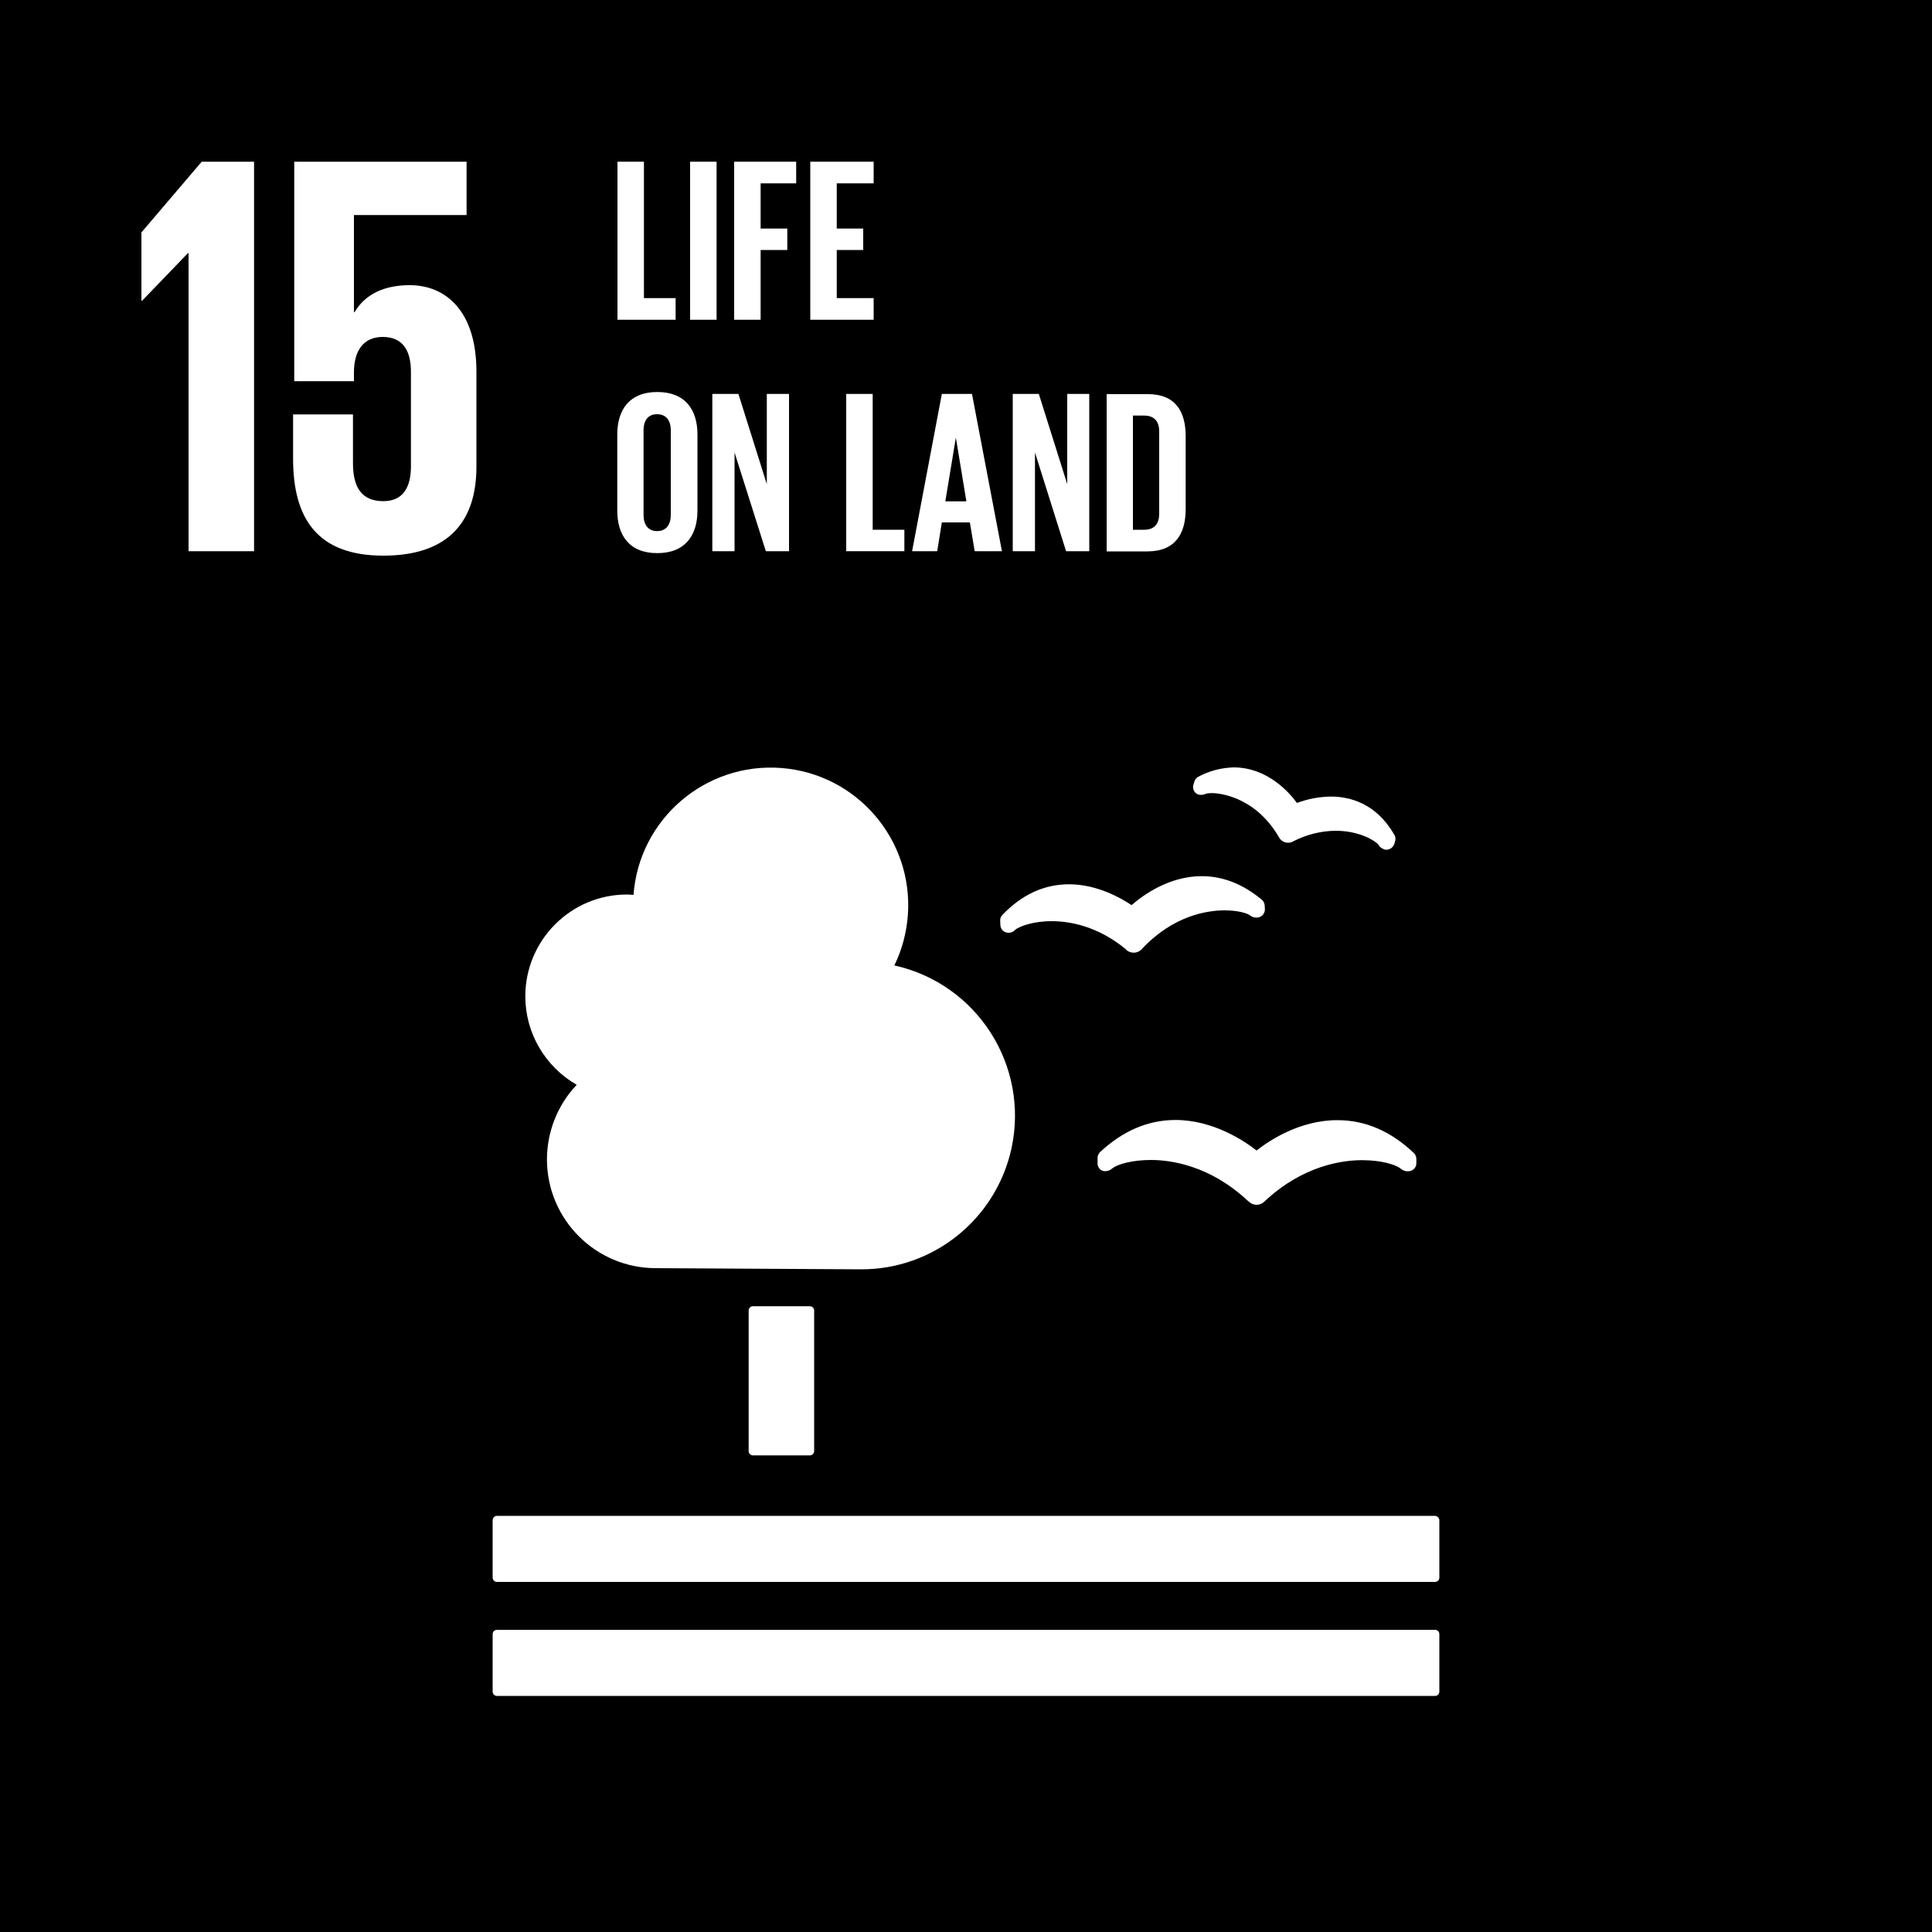
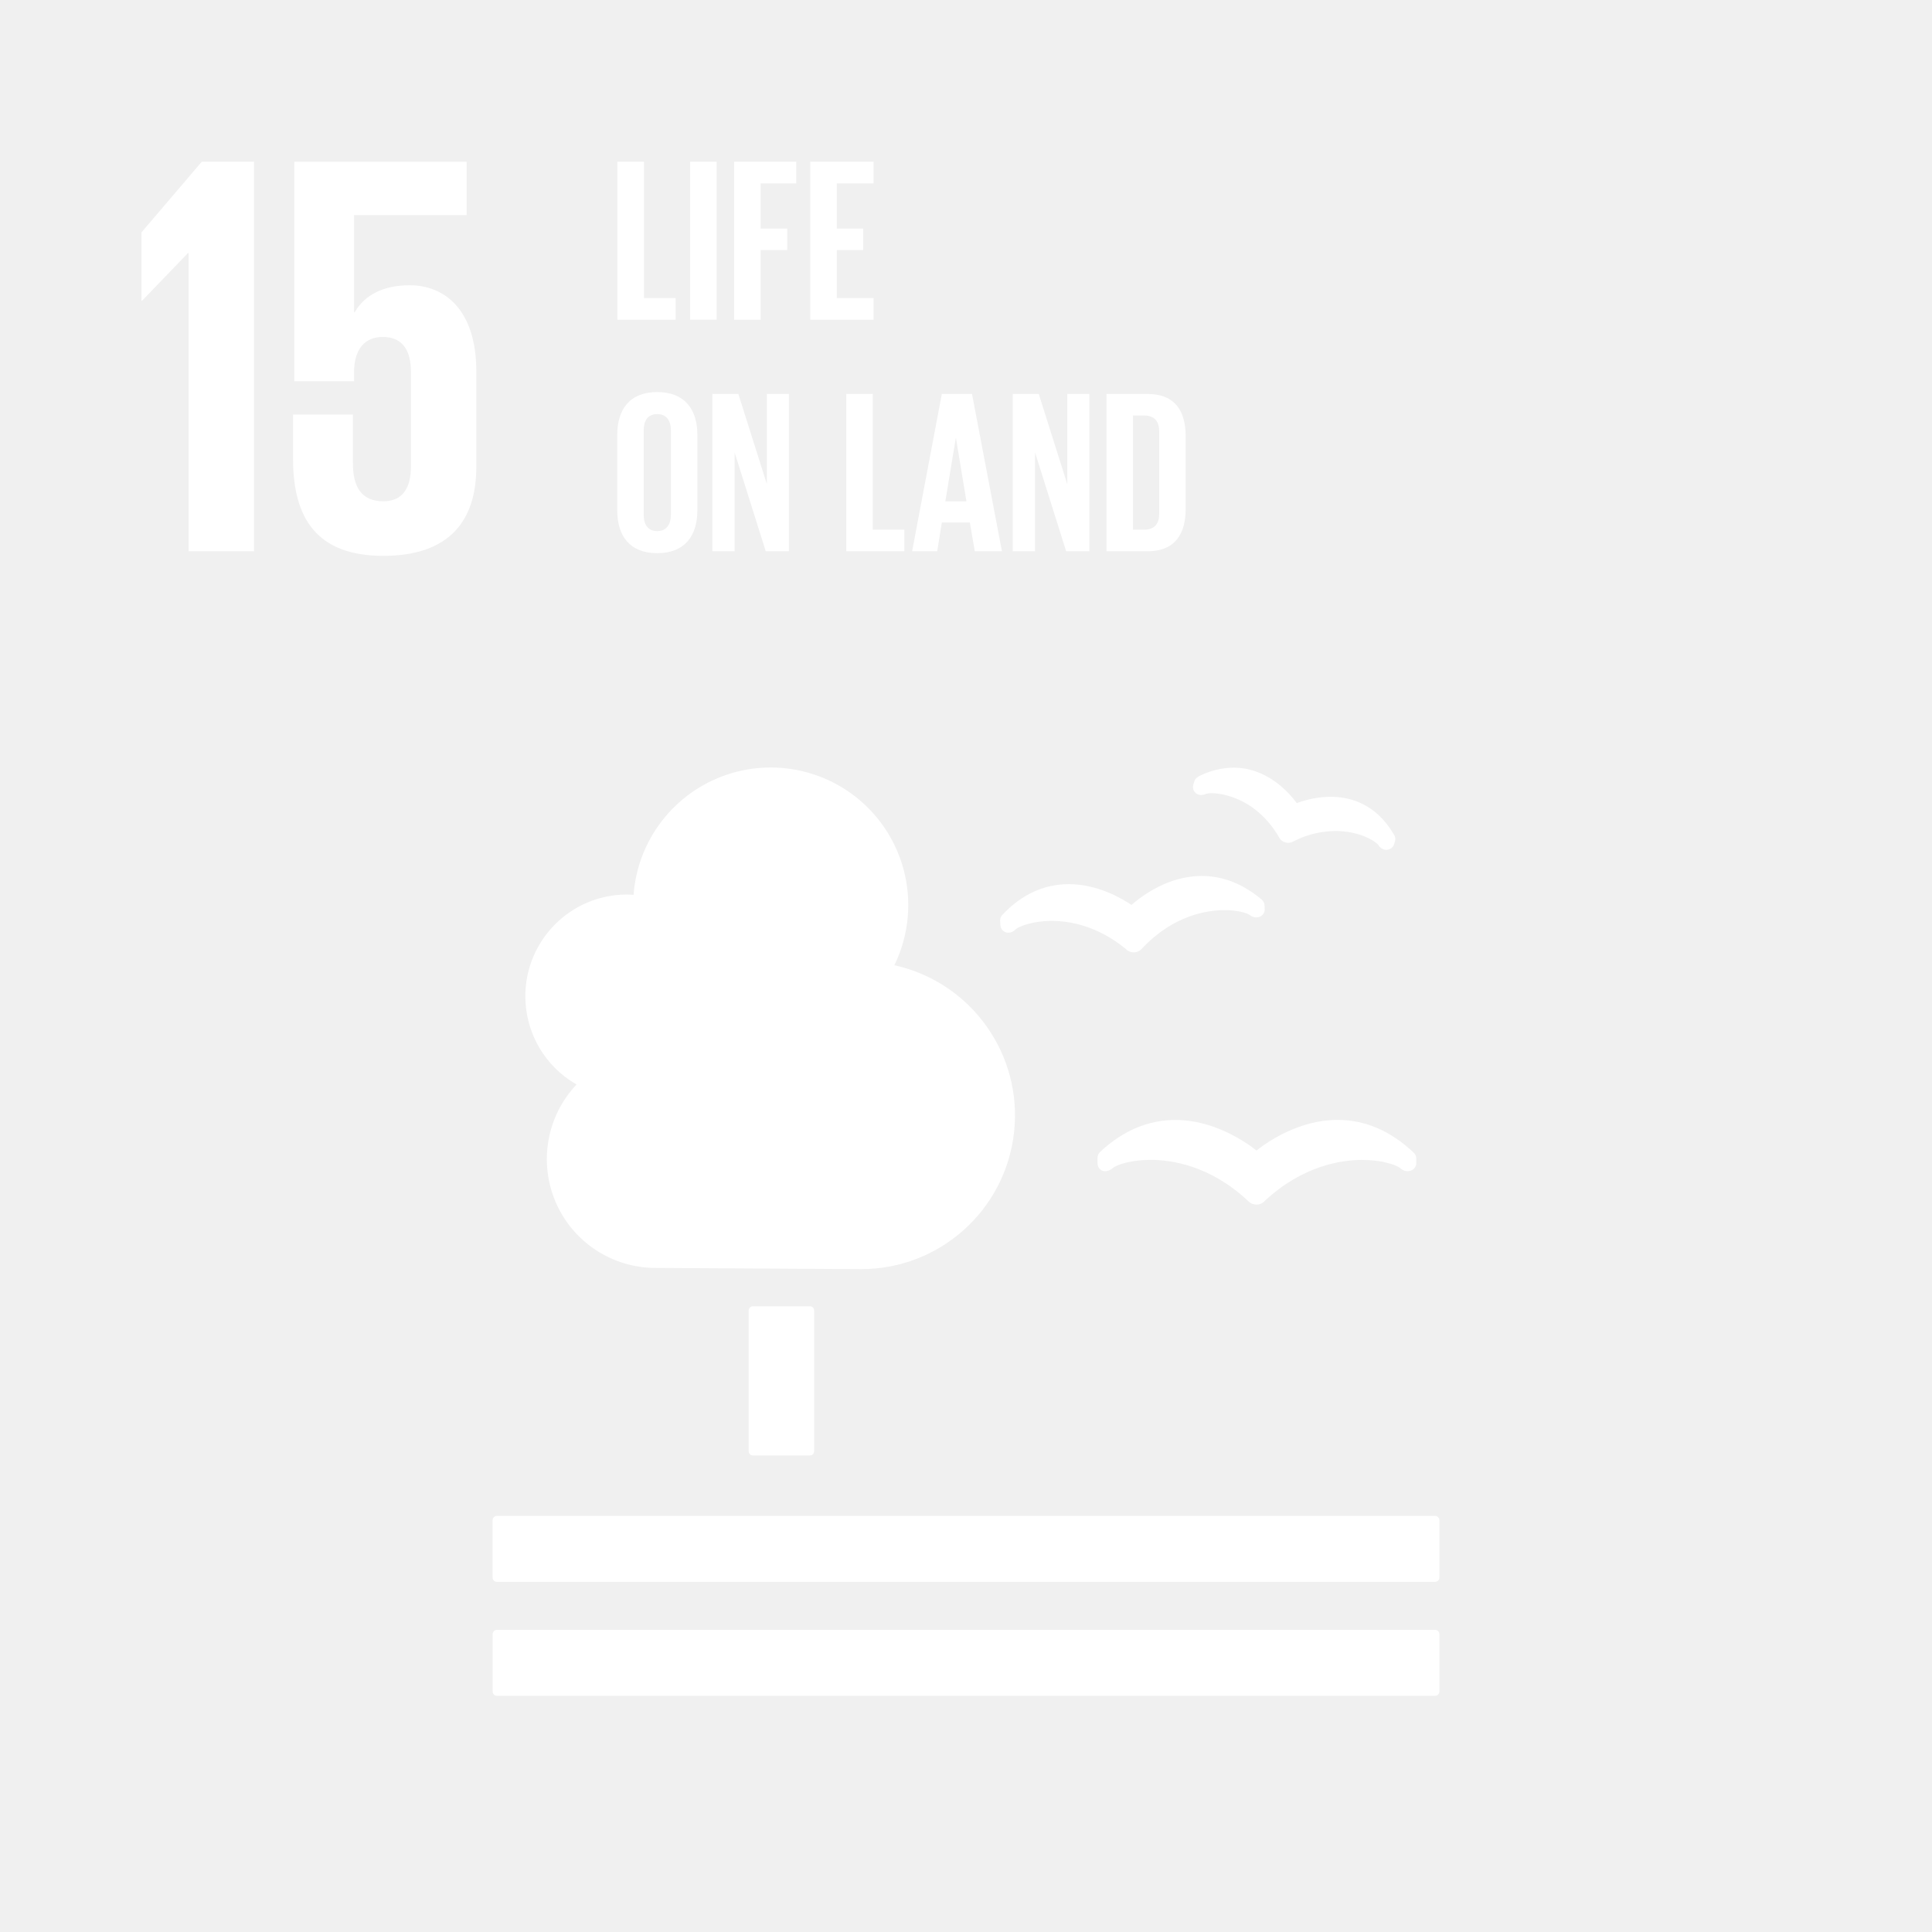
- <svg xmlns="http://www.w3.org/2000/svg" version="1.1" id="Layer_1" x="0px" y="0px" viewBox="0 0 1000 1000" style="enable-background:new 0 0 1000 1000;" xml:space="preserve">
-   <style type="text/css">
- 	.st0{fill:#FFFFFF;}
- </style>
-   <rect y="0" width="1000" height="1000" />
-   <polygon class="st0" points="319.6,83.7 319.6,165.5 349.7,165.5 349.7,154.3 333.3,154.3 333.3,83.7 " />
-   <rect x="357.2" y="83.7" class="st0" width="13.7" height="81.8" />
-   <polygon class="st0" points="380,165.5 393.7,165.5 393.7,129.4 407.5,129.4 407.5,118.3 393.7,118.3 393.7,94.9 412.1,94.9   412.1,83.7 380,83.7 " />
-   <polygon class="st0" points="419.4,165.5 452.2,165.5 452.2,154.3 433.1,154.3 433.1,129.4 446.8,129.4 446.8,118.3 433.1,118.3   433.1,94.9 452.2,94.9 452.2,83.7 419.4,83.7 " />
-   <polygon class="st0" points="73.2,120.3 73.2,155.7 73.5,155.7 97.3,131 97.6,131 97.6,285.3 131.5,285.3 131.5,83.7 104.4,83.7 " />
-   <path class="st0" d="M212.1,147.6c-13.4,0-23.2,4.8-28.6,14h-0.3v-50.3h58.3V83.7h-89.2v113.6h30.9v-4.5c0-11.9,5.4-18.4,14.9-18.4  c10.4,0,14.6,7.1,14.6,18.1v48.8c0,10.7-3.9,18.1-14.3,18.1c-11.6,0-15.7-7.7-15.7-19.6v-25.3h-31v22.9c0,30.6,12.2,50.2,46.7,50.2  c34.2,0,48.2-18.1,48.2-46.1v-49.4C246.5,160.4,230.2,147.6,212.1,147.6" />
-   <path class="st0" d="M319.5,264.3v-39.4c0-12.7,6.2-22,20.7-22s20.8,9.2,20.8,22v39.4c0,12.6-6.2,22-20.8,22  S319.5,276.9,319.5,264.3 M347.2,266.5v-43.7c0-4.9-2.2-8.4-7.1-8.4s-7,3.5-7,8.4v43.7c0,4.9,2.2,8.4,7,8.4S347.2,271.4,347.2,266.5  " />
-   <polygon class="st0" points="380.2,234.2 380.2,285.3 368.7,285.3 368.7,203.9 382.2,203.9 396.9,250.6 396.9,203.9 408.4,203.9   408.4,285.3 396.4,285.3 " />
-   <polygon class="st0" points="438,203.9 451.7,203.9 451.7,274.2 468.1,274.2 468.1,285.3 438,285.3 " />
-   <path class="st0" d="M472.1,285.3l15.4-81.4h15.6l15.5,81.4h-14.1l-2.5-14.9h-14.5l-2.4,14.9L472.1,285.3z M489.3,259.5h10.9  l-5.4-32.7h-0.1L489.3,259.5z" />
-   <polygon class="st0" points="535.7,234.2 535.7,285.3 524.2,285.3 524.2,203.9 537.7,203.9 552.4,250.6 552.4,203.9 563.8,203.9   563.8,285.3 551.8,285.3 " />
-   <path class="st0" d="M613.7,225.8v37.7c0,12.5-5.2,21.9-19.8,21.9h-21.1v-81.4h21.1C608.5,203.9,613.7,213.1,613.7,225.8   M592.2,274.2c5.6,0,7.8-3.4,7.8-8.3v-42.6c0-4.8-2.2-8.2-7.8-8.2h-5.8v59.1L592.2,274.2z" />
+ <svg xmlns="http://www.w3.org/2000/svg" id="Layer_1" data-name="Layer 1" viewBox="0 0 1000 1000" focusable="false">
+   <link type="text/css" rel="stylesheet" id="dark-mode-general-link" />
+   <link type="text/css" rel="stylesheet" id="dark-mode-custom-link" />
+   <style type="text/css" id="dark-mode-custom-style" />
+   <defs>
+     <style>
+       .cls-2 {
+         fill: #fff;
+       }
+     </style>
+   </defs>
+   <polygon class="cls-2" points="319.56 83.7 319.56 165.48 349.71 165.48 349.71 154.26 333.31 154.26 333.31 83.7 319.56 83.7" />
+   <rect class="cls-2" x="357.19" y="83.7" width="13.74" height="81.77" />
+   <polygon class="cls-2" points="379.97 165.48 393.71 165.48 393.71 129.41 407.46 129.41 407.46 118.32 393.71 118.32 393.71 94.92 412.14 94.92 412.14 83.7 379.97 83.7 379.97 165.48" />
+   <polygon class="cls-2" points="419.39 165.48 452.17 165.48 452.17 154.26 433.13 154.26 433.13 129.41 446.76 129.41 446.76 118.32 433.13 118.32 433.13 94.92 452.17 94.92 452.17 83.7 419.39 83.7 419.39 165.48" />
+   <polygon class="cls-2" points="73.22 120.29 73.22 155.67 73.52 155.67 97.3 130.99 97.61 130.99 97.61 285.33 131.5 285.33 131.5 83.7 104.44 83.7 73.22 120.29" />
+   <path class="cls-2" d="M212.1,147.65c-13.38,0-23.19,4.75-28.55,14h-.3V111.36h58.29V83.72H152.33v113.6h30.92v-4.48c0-11.88,5.35-18.43,14.86-18.43,10.42,0,14.59,7.14,14.59,18.15v48.77c0,10.69-3.87,18.13-14.28,18.13-11.59,0-15.74-7.73-15.74-19.63V214.56h-31v22.91c0,30.62,12.19,50.24,46.69,50.24,34.2,0,48.17-18.14,48.17-46.09V192.25c0-31.82-16.35-44.6-34.49-44.6" />
+   <path class="cls-2" d="M319.5,264.32V224.93c0-12.74,6.25-22,20.67-22s20.78,9.25,20.78,22v39.39c0,12.62-6.24,22-20.78,22s-20.67-9.37-20.67-22m27.75,2.16V222.76c0-4.93-2.16-8.41-7.08-8.41s-7,3.48-7,8.41v43.72c0,4.93,2.16,8.42,7,8.42s7.08-3.49,7.08-8.42" />
+   <polygon class="cls-2" points="380.24 234.18 380.24 285.34 368.71 285.34 368.71 203.9 382.17 203.9 396.94 250.62 396.94 203.9 408.35 203.9 408.35 285.34 396.35 285.34 380.24 234.18" />
+   <polygon class="cls-2" points="438.04 203.9 451.73 203.9 451.73 274.17 468.08 274.17 468.08 285.34 438.04 285.34 438.04 203.9" />
+   <path class="cls-2" d="M472.11,285.34l15.38-81.44h15.62l15.5,81.44H504.55L502,270.45H487.49l-2.39,14.89Zm17.19-25.82h10.93l-5.41-32.67h-.12Z" />
+   <polygon class="cls-2" points="535.74 234.18 535.74 285.34 524.2 285.34 524.2 203.9 537.66 203.9 552.43 250.62 552.43 203.9 563.84 203.9 563.84 285.34 551.84 285.34 535.74 234.18" />
+   <path class="cls-2" d="M613.69,225.77v37.72c0,12.48-5.16,21.85-19.82,21.85H572.73V203.9h21.14c14.66,0,19.82,9.25,19.82,21.87m-21.5,48.4c5.63,0,7.81-3.36,7.81-8.28V223.24c0-4.81-2.18-8.17-7.81-8.17h-5.77v59.1Z" />
  <g>
-     <path class="st0" d="M419.2,676.1c1.2,0,2.2,1,2.2,2.2l0,0v72.8c0,1.2-1,2.2-2.2,2.2c0,0,0,0,0,0h-29.5c-1.2,0-2.2-1-2.2-2.2   c0,0,0,0,0,0v-72.8c0-1.2,1-2.2,2.2-2.2c0,0,0,0,0,0H419.2z" />
-     <path class="st0" d="M742.8,784.6H257.2c-1.2,0-2.2,1-2.2,2.3v29.7c0,1.2,1,2.2,2.2,2.2h485.6c1.2,0,2.2-1,2.2-2.2v-29.7   C745,785.7,744,784.7,742.8,784.6" />
-     <path class="st0" d="M742.8,843.6H257.2c-1.2,0-2.2,1-2.2,2.2v29.8c0,1.2,1,2.2,2.2,2.2h485.6c1.2,0,2.2-1,2.2-2.2v-29.8   C745,844.6,744,843.6,742.8,843.6" />
-     <path class="st0" d="M650.4,595.5c-6.1-4.8-22.3-15.8-42-15.8c-14.1,0-27.2,5.6-39,16.6c-0.8,0.8-1.3,1.9-1.3,3v2.7   c-0.1,1.3,0.5,2.5,1.4,3.3c0.9,0.8,2.2,1.1,3.4,0.8c0.3,0,0.6-0.1,0.9-0.2c0.9-0.3,1.7-0.9,2.4-1.5c2.5-1.7,9.5-4,19.5-4   c10.3,0,30.5,2.8,50,21l0.5,0.4c1.1,1.1,2.6,1.8,4.2,1.8c1.5,0,3-0.6,4.1-1.7l0.4-0.4c19.6-18.2,39.8-21,50.1-21   c10,0,17,2.3,19.5,4c0.8,0.7,1.7,1.3,2.7,1.6c0.9,0.2,1.9,0.2,2.8,0c1.8-0.5,3.1-2.1,3.1-4v-2.3c0-1.1-0.5-2.2-1.3-3   c-11.9-11.3-25.1-17-39.5-17C672.7,579.7,656.6,590.6,650.4,595.5" />
-     <path class="st0" d="M620.3,402c-1,0.5-1.8,1.4-2.1,2.6l-0.5,1.6c-0.4,1.2-0.1,2.6,0.6,3.6c0.7,1,1.8,1.6,3,1.6c0.2,0,0.4,0,0.6,0   c0.8,0,1.6-0.2,2.3-0.6c1-0.2,2-0.3,3-0.3c2.2,0,21.8,0.7,34.7,22.7l0.2,0.3c0.6,1.2,1.8,2.1,3.1,2.5c0.5,0.1,1,0.2,1.5,0.2   c0.9,0,1.7-0.2,2.5-0.6l0.3-0.2c6.7-3.4,14.1-5.3,21.7-5.4c12.3,0,20.3,5,22.2,7.1c0.4,0.7,0.9,1.3,1.6,1.8c0.5,0.3,1,0.5,1.6,0.8   c0.2,0.1,0.5,0.1,0.7,0.1c0.1,0,0.3,0,0.4,0c0.7,0,1.3-0.2,1.9-0.5c1-0.5,1.7-1.4,2.1-2.5l0.4-1.4c0.1-0.4,0.2-0.8,0.2-1.2   c0-0.7-0.2-1.5-0.6-2.1c-9.4-16.4-23.1-19.8-32.9-19.8c-6,0.1-11.9,1.2-17.5,3.3c-4.4-6-15.7-18.4-32.8-18.4   C632.1,397.4,625.9,399,620.3,402" />
-     <path class="st0" d="M517.7,476.7l0.1,2.2c0.1,2.3,2.1,4,4.4,3.9c0.3,0,0.5-0.1,0.8-0.1c0.2-0.1,0.5-0.1,0.7-0.2   c0.8-0.3,1.5-0.9,2.1-1.5c2.1-1.5,8.7-4.2,18.5-4.2c9.4,0,23.8,2.5,38.4,14.5l0.3,0.4c1,0.9,2.4,1.4,3.8,1.4h0.4   c1.5-0.1,2.8-0.8,3.8-1.8l0.3-0.4c16.2-17.1,33.6-19.7,42.6-19.7c6.4,0,10.9,1.3,12.7,2.3c0.7,0.6,1.6,1.1,2.5,1.3   c0.9,0.2,1.9,0.2,2.8-0.1c1.7-0.6,2.9-2.3,2.8-4.2l-0.1-1.9c-0.1-1.1-0.6-2.2-1.5-2.9c-9.7-8.1-20.1-12.2-31.1-12.2   c-17.1,0-30.7,10.1-36.3,15c-5.2-3.5-17.7-10.8-32.4-10.8c-12.9,0-24.5,5.4-34.5,15.9C518,474.4,517.6,475.5,517.7,476.7" />
-     <path class="st0" d="M271.9,515.7c0-29.1,23.6-52.7,52.6-52.7c0,0,0,0,0,0c1.1,0,2.2,0.1,3.4,0.2c2.9-39.2,37.1-68.6,76.3-65.7   s68.6,37.1,65.7,76.3c-0.7,9-3,17.8-7,25.9c42.9,9.5,70,51.9,60.6,94.9c-8.1,36.5-40.4,62.5-77.8,62.4c-3.2,0-106.2-0.6-106.2-0.6   l0,0c-31.1,0-56.3-25.1-56.4-56.2c0-14.4,5.5-28.3,15.4-38.7C282,552,271.9,534.5,271.9,515.7z" />
+     <path class="cls-2" d="M419.19,676.12a2.21,2.21,0,0,1,2.21,2.21v72.82a2.2,2.2,0,0,1-2.21,2.21H389.73a2.21,2.21,0,0,1-2.22-2.21V678.33a2.21,2.21,0,0,1,2.22-2.21Z" />
+     <path class="cls-2" d="M742.8,784.62H257.19a2.28,2.28,0,0,0-2.22,2.29v29.68a2.21,2.21,0,0,0,2.22,2.18H742.8a2.24,2.24,0,0,0,2.23-2.18V786.91a2.3,2.3,0,0,0-2.23-2.29" />
+     <path class="cls-2" d="M742.8,843.61H257.19A2.22,2.22,0,0,0,255,845.8v29.77a2.23,2.23,0,0,0,2.22,2.19H742.8a2.25,2.25,0,0,0,2.23-2.19V845.8a2.24,2.24,0,0,0-2.23-2.19" />
+     <path class="cls-2" d="M650.39,595.52c-6.06-4.75-22.26-15.83-42-15.83-14.12,0-27.25,5.56-39,16.57a4.19,4.19,0,0,0-1.3,3V602a4.19,4.19,0,0,0,1.39,3.32,3.88,3.88,0,0,0,3.42.8,5.28,5.28,0,0,0,.91-.23,6.7,6.7,0,0,0,2.43-1.54c2.54-1.71,9.5-4,19.45-4,10.28,0,30.5,2.76,50,21l.45.4a5.87,5.87,0,0,0,4.22,1.76,5.72,5.72,0,0,0,4.11-1.72l.4-.41c19.64-18.24,39.82-21,50.1-21,10,0,17,2.34,19.5,4a7.21,7.21,0,0,0,2.69,1.64A5.93,5.93,0,0,0,730,606a4.16,4.16,0,0,0,3.06-4v-2.34a4.22,4.22,0,0,0-1.3-3c-11.86-11.3-25.13-17-39.47-17-19.57,0-35.69,10.91-41.93,15.85" />
+     <path class="cls-2" d="M620.26,402a4.07,4.07,0,0,0-2.12,2.56l-.49,1.62a4.11,4.11,0,0,0,.64,3.65,4,4,0,0,0,3,1.64,1.59,1.59,0,0,0,.61,0,5.15,5.15,0,0,0,2.34-.6,12.21,12.21,0,0,1,3-.33c2.17,0,21.75.66,34.69,22.66l.17.32a4.94,4.94,0,0,0,3.1,2.48,5.91,5.91,0,0,0,1.55.24,5.25,5.25,0,0,0,2.45-.6l.32-.16a48.39,48.39,0,0,1,21.66-5.36c12.27,0,20.28,5,22.15,7.09A5.6,5.6,0,0,0,714.9,439a11.43,11.43,0,0,0,1.58.76,3.29,3.29,0,0,0,.72.1,2,2,0,0,0,.43,0,4.21,4.21,0,0,0,1.93-.48,4.1,4.1,0,0,0,2.06-2.49l.41-1.43a3.74,3.74,0,0,0,.17-1.18,4,4,0,0,0-.57-2.09c-9.43-16.37-23.11-19.79-32.94-19.79a51.65,51.65,0,0,0-17.48,3.28c-4.44-6-15.69-18.35-32.75-18.35a40.46,40.46,0,0,0-18.2,4.6" />
+     <path class="cls-2" d="M517.65,476.69l.14,2.19a4.15,4.15,0,0,0,5.21,3.76,5.33,5.33,0,0,0,.71-.22,5.41,5.41,0,0,0,2.1-1.55c2.06-1.49,8.71-4.21,18.52-4.21,9.43,0,23.77,2.52,38.39,14.53l.34.35a5.78,5.78,0,0,0,3.75,1.41h.36a5.69,5.69,0,0,0,3.81-1.83l.32-.37c16.19-17.13,33.62-19.67,42.57-19.67,6.38,0,10.9,1.31,12.66,2.31a6.46,6.46,0,0,0,2.53,1.31,4.86,4.86,0,0,0,2.8-.13,4.14,4.14,0,0,0,2.75-4.17l-.11-1.9a4.11,4.11,0,0,0-1.46-2.89c-9.66-8.13-20.09-12.22-31.06-12.22-17.08,0-30.71,10.08-36.35,15-5.16-3.52-17.7-10.76-32.4-10.76-12.92,0-24.5,5.37-34.45,15.92a4.3,4.3,0,0,0-1.13,3.11" />
+     <path class="cls-2" d="M271.91,515.67A52.65,52.65,0,0,1,324.56,463c1.14,0,2.25.1,3.37.17a71.19,71.19,0,1,1,135,36.44A79.58,79.58,0,0,1,445.65,656.9c-3.21,0-106.23-.62-106.23-.62h0a56.29,56.29,0,0,1-41-94.95A52.59,52.59,0,0,1,271.91,515.67Z" />
  </g>
</svg>
